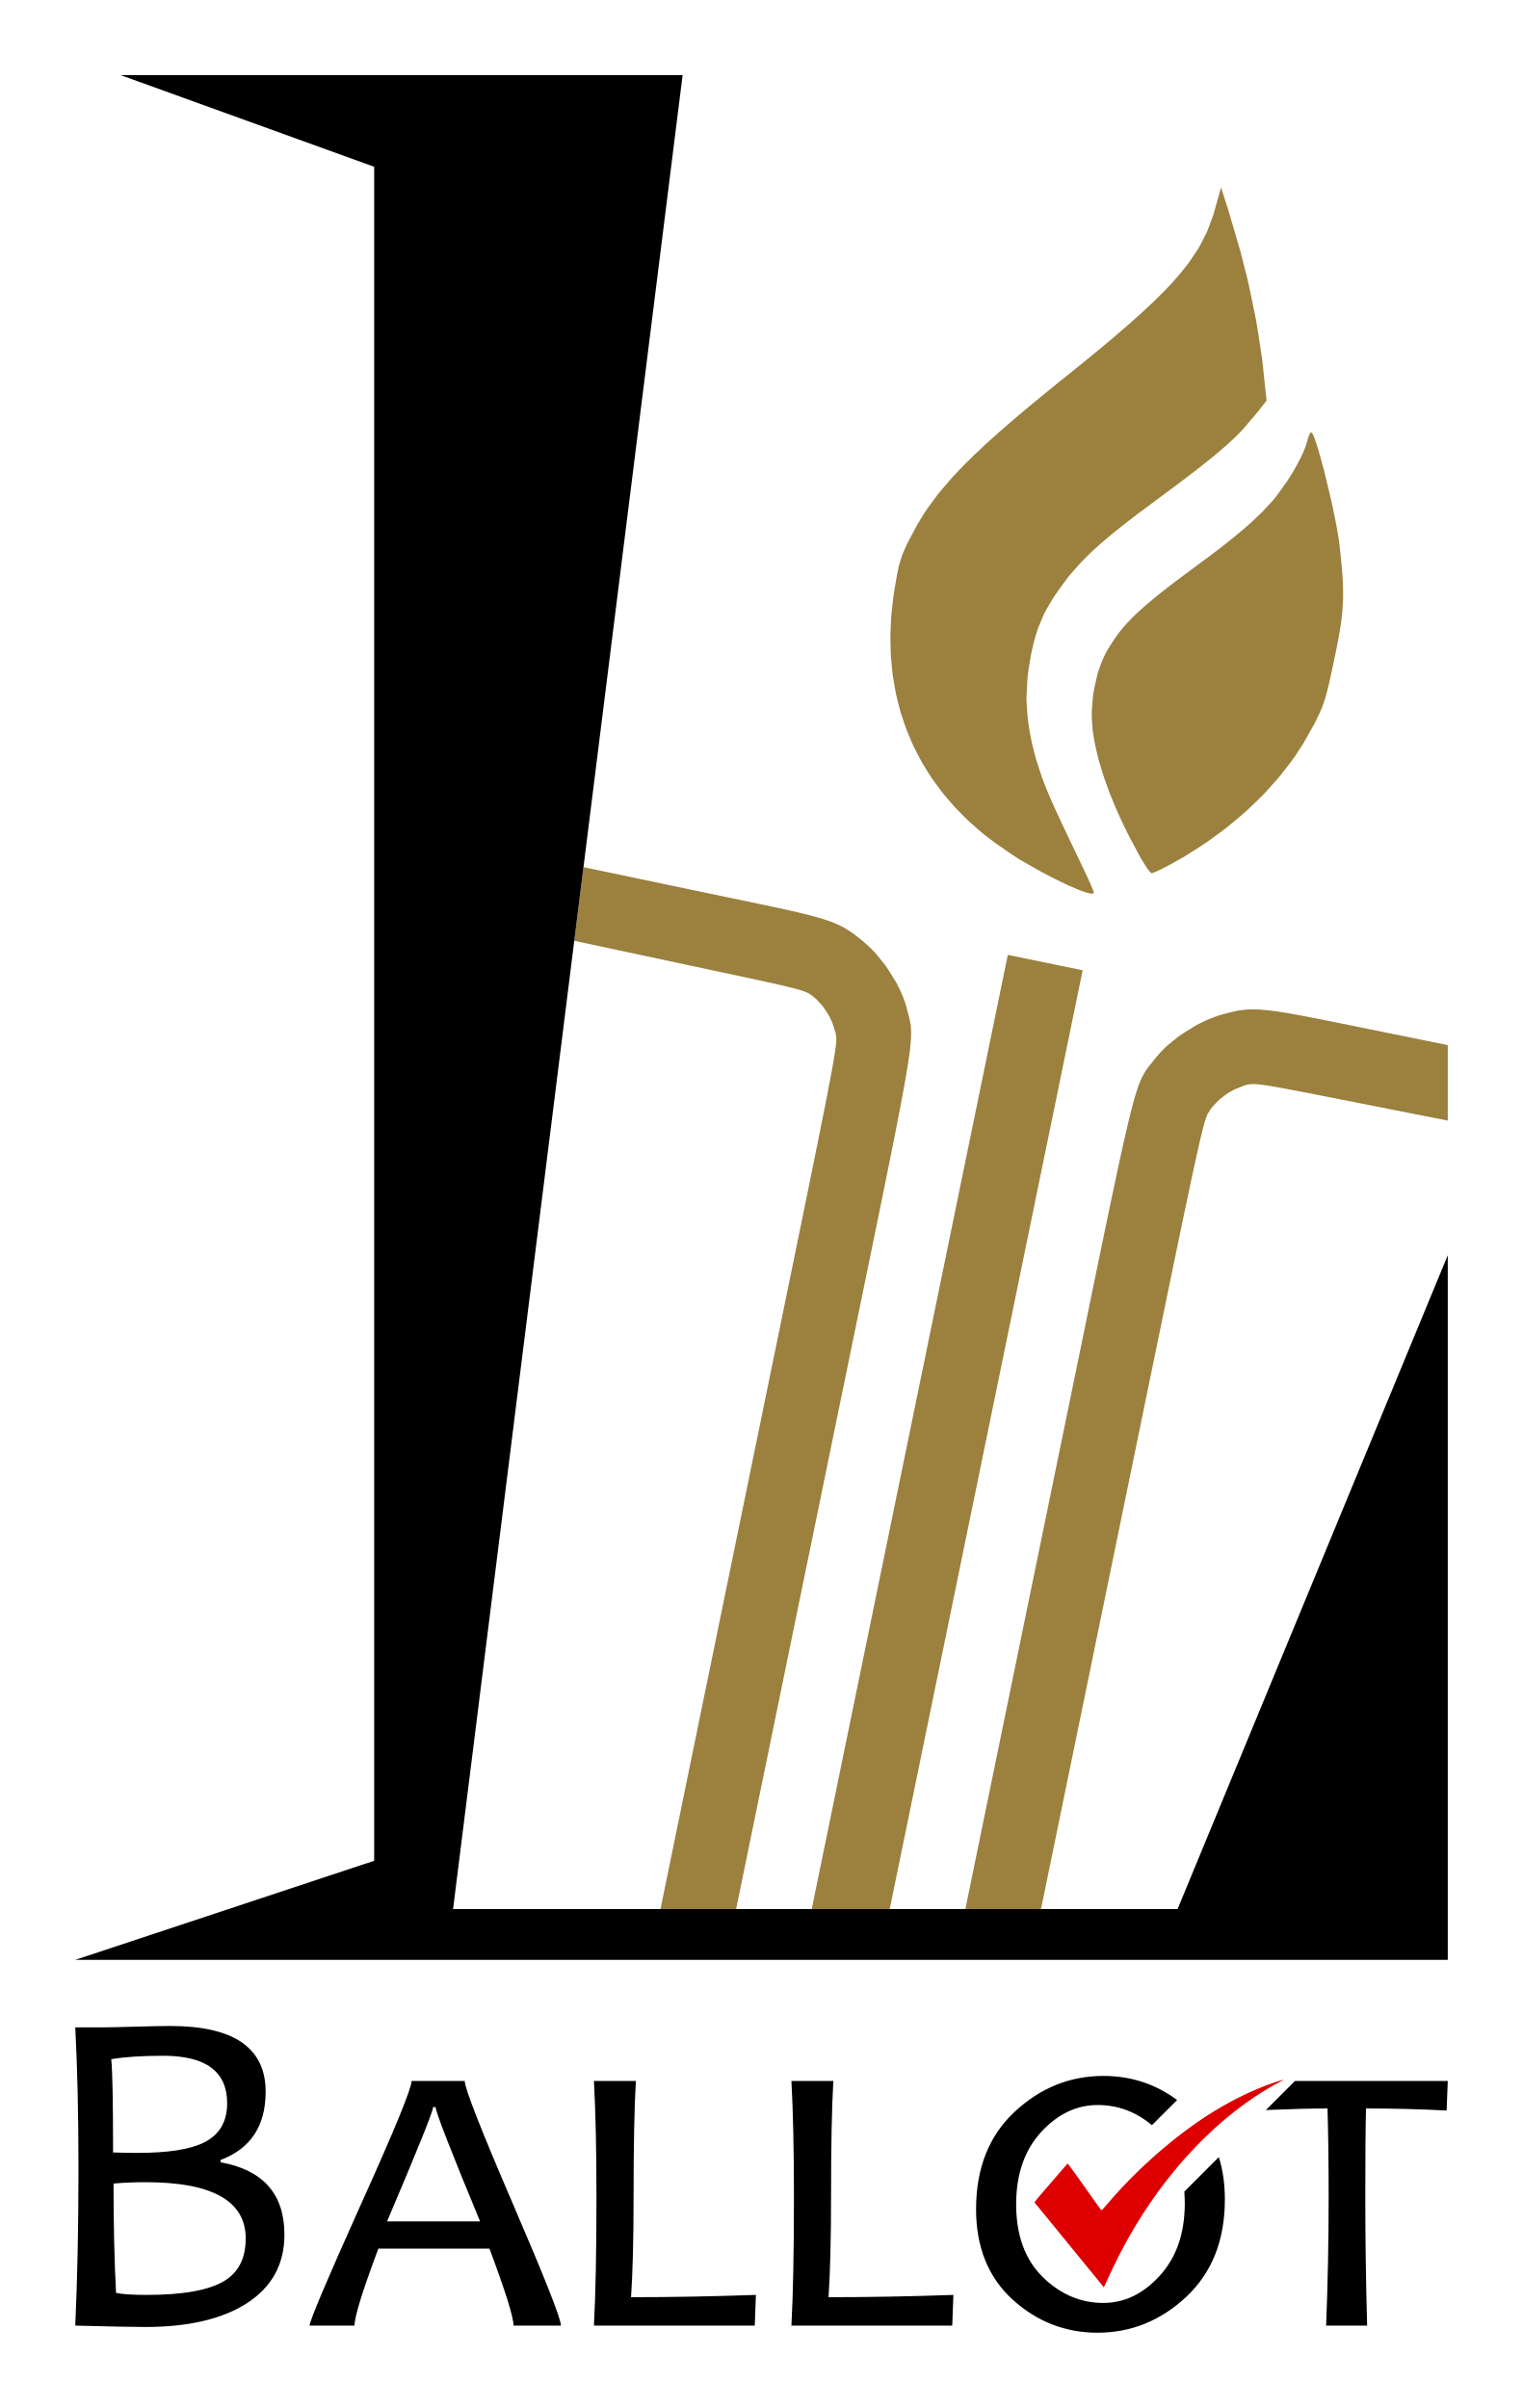
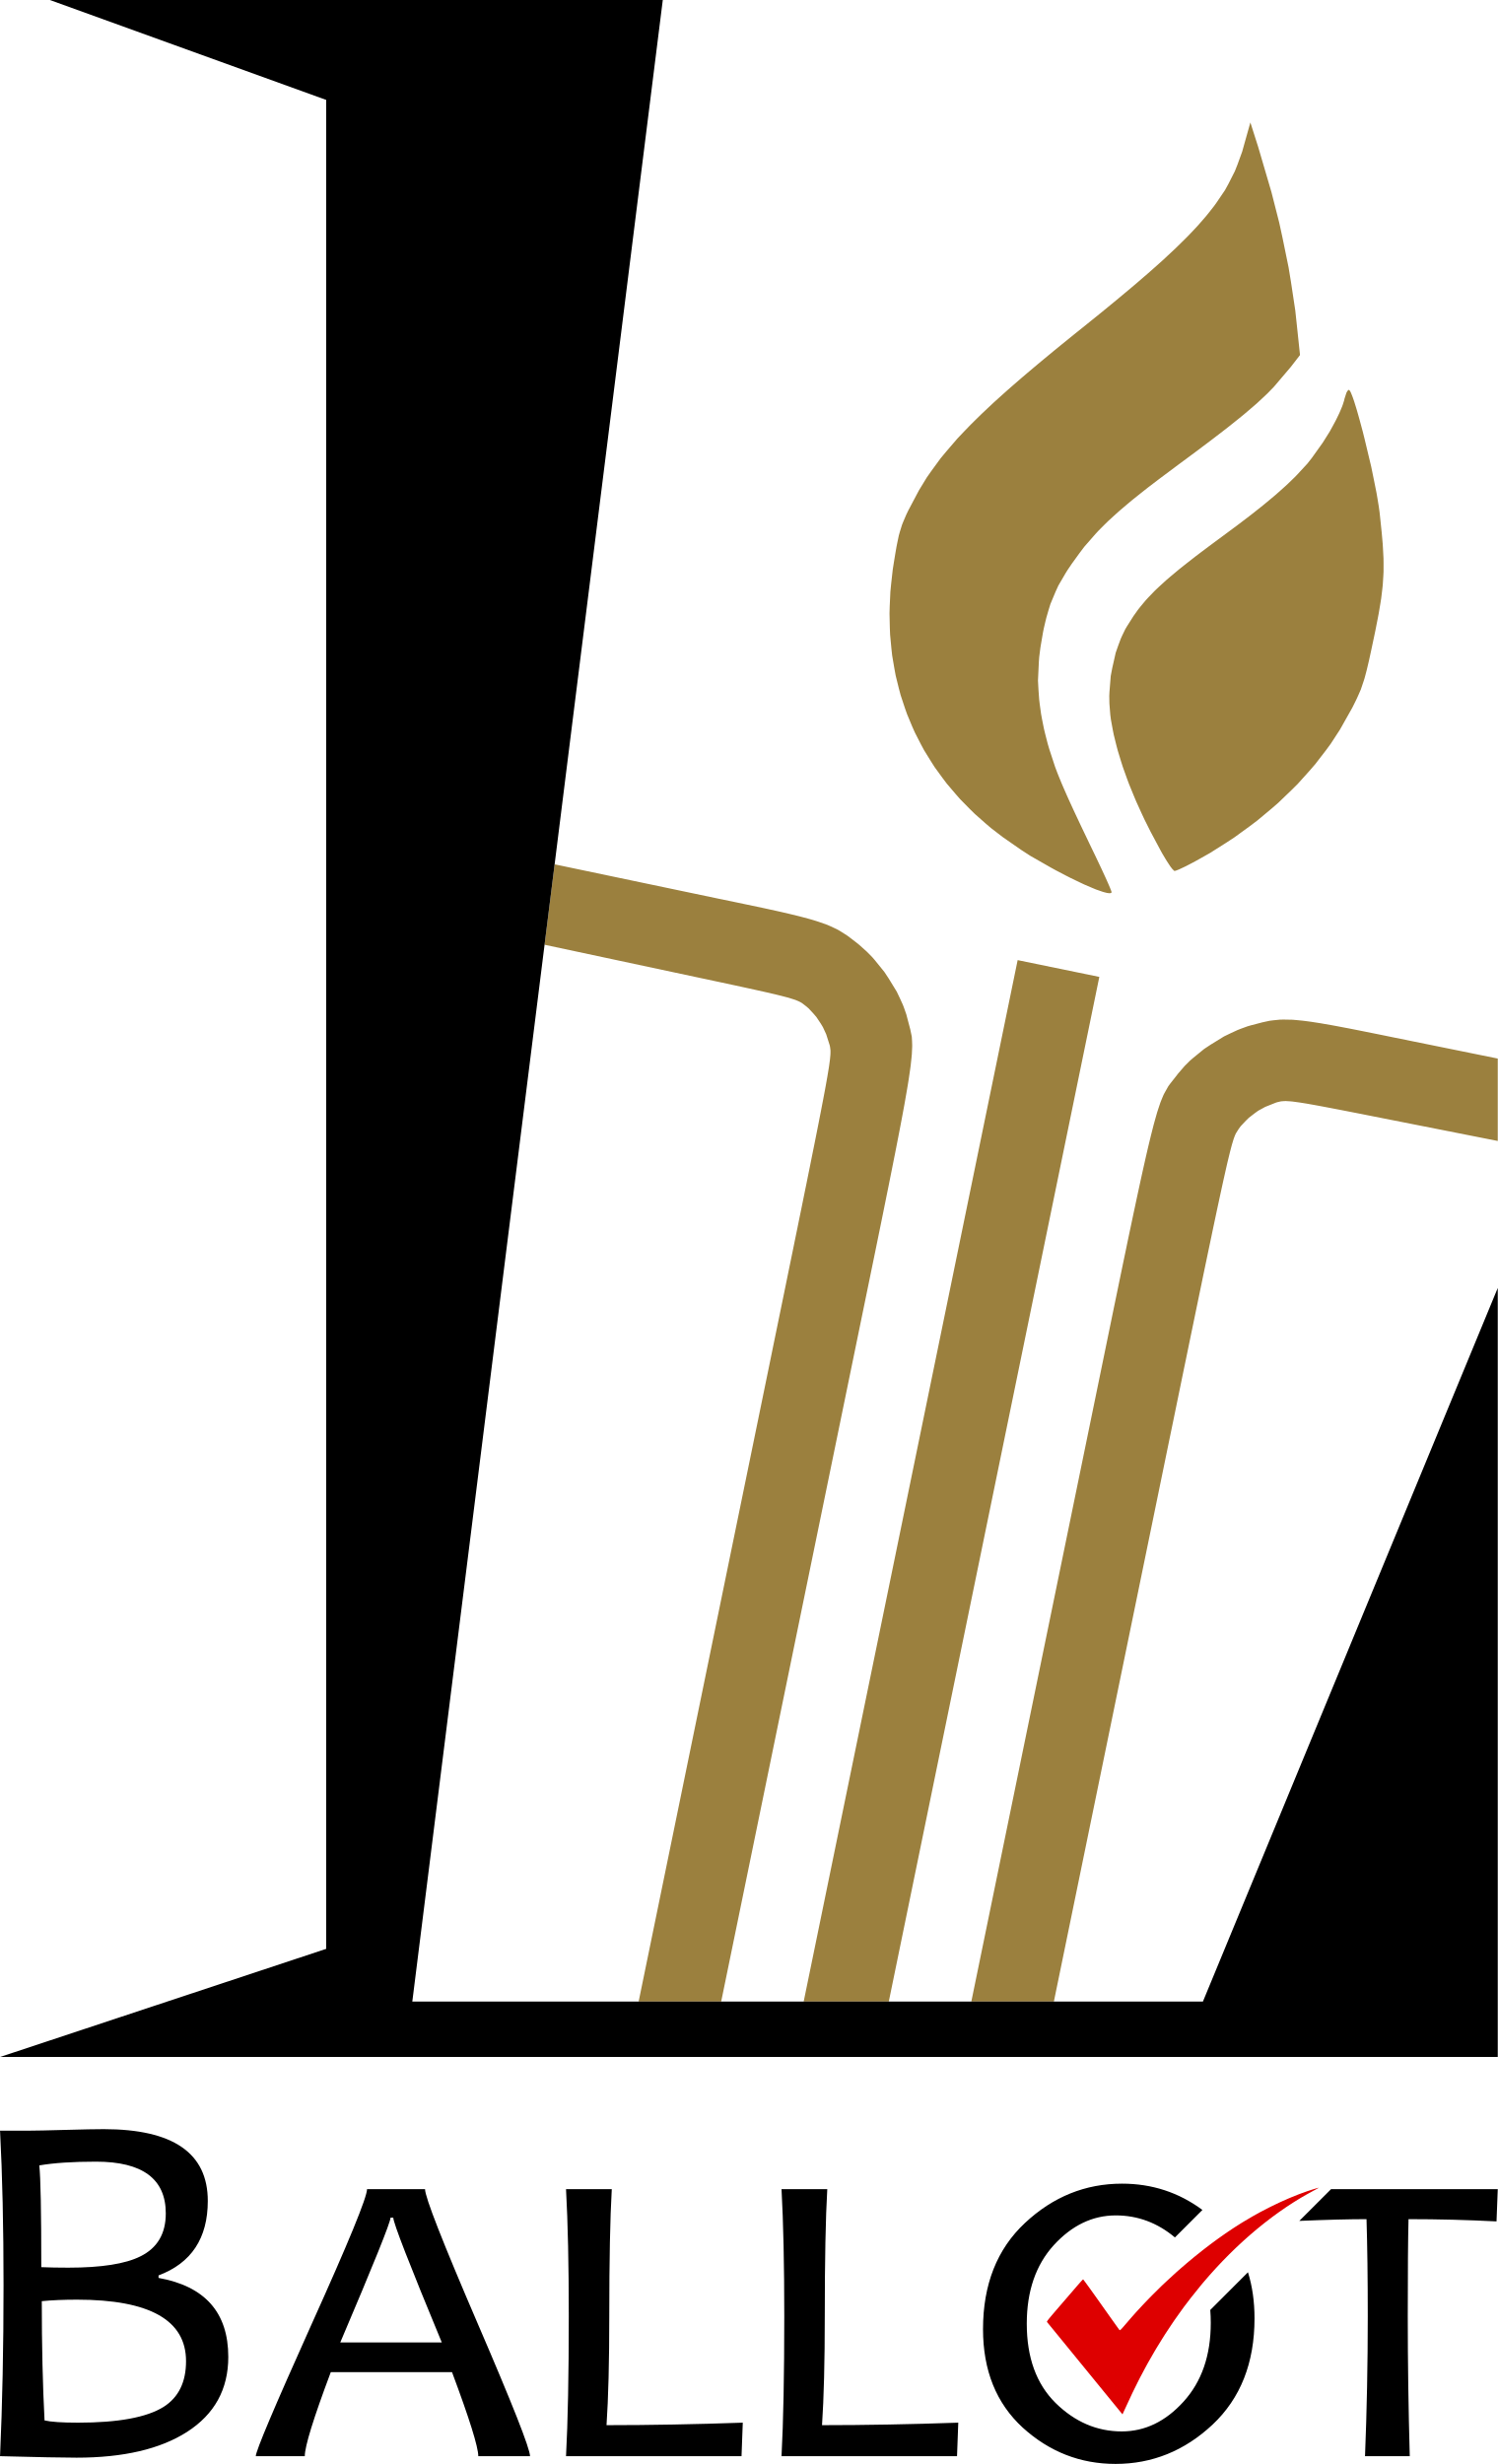
- <svg xmlns="http://www.w3.org/2000/svg" width="100%" height="100%" viewBox="4556 1010 5061 8003" version="1.1" xml:space="preserve" style="fill-rule:evenodd;clip-rule:evenodd;stroke-linejoin:round;stroke-miterlimit:2;">
+ <svg xmlns="http://www.w3.org/2000/svg" width="100%" height="100%" viewBox="4806 1260 4561 7503" version="1.1" xml:space="preserve" style="fill-rule:evenodd;clip-rule:evenodd;stroke-linejoin:round;stroke-miterlimit:2;">
  <g id="Logo">
    <g id="Ballot">
      <path id="Ballot1" d="M8606.38,8179.15c13.314,42.517 19.97,89.359 19.97,140.529c0,135.512 -42.633,243.364 -127.899,323.554c-85.266,79.684 -183.728,119.525 -295.386,119.525c-107.09,0 -201.238,-36.796 -282.444,-110.389c-80.698,-74.1 -121.047,-174.085 -121.047,-299.954c-0,-136.02 42.633,-243.871 127.899,-323.554c85.266,-79.683 183.728,-119.525 295.386,-119.525c91.173,0 172.781,26.671 244.824,80.013l-83.732,83.732c-53.316,-44.706 -113.358,-67.059 -180.125,-67.059c-70.547,-0 -133.482,30.198 -188.803,90.595c-54.814,60.397 -82.221,140.08 -82.221,239.049c-0,103.03 29.183,183.475 87.55,241.334c58.874,57.859 126.123,86.789 201.746,86.789c70.547,-0 133.228,-30.199 188.042,-90.596c55.321,-60.904 82.982,-140.841 82.982,-239.81c-0,-13.55 -0.504,-26.703 -1.512,-39.462l114.77,-114.771Zm253.066,-253.065l507.653,-0l-3.806,98.208c-88.819,-4.568 -178.146,-6.852 -267.979,-6.852c-1.523,59.89 -2.284,158.352 -2.284,295.386c-0,139.065 2.03,281.175 6.09,426.331l-136.273,-0c5.583,-139.573 8.374,-281.683 8.374,-426.331c-0,-115.21 -1.269,-213.672 -3.807,-295.386c-51.919,0 -120.116,1.756 -204.591,5.267l96.623,-96.623Zm-3358.25,510.835c-0,98.462 -41.872,174.592 -125.615,228.391c-81.714,52.276 -193.879,78.415 -336.497,78.415c-39.588,-0 -117.241,-1.523 -232.959,-4.568c7.106,-157.336 10.658,-330.914 10.658,-520.732c0,-178.653 -3.552,-335.482 -10.658,-470.486l91.357,-0c17.763,-0 53.545,-0.762 107.344,-2.284c53.798,-1.523 92.879,-2.284 117.24,-2.284c211.135,-0 316.703,72.831 316.703,218.494c0,113.688 -49.992,189.311 -149.977,226.869l0,7.613c141.603,25.377 212.404,105.567 212.404,240.572Zm-190.326,-436.989c-0,-105.06 -70.801,-157.59 -212.404,-157.59c-71.055,0 -128.66,3.807 -172.816,11.42c4.06,36.542 6.09,139.826 6.09,309.851c24.87,1.015 52.277,1.522 82.221,1.522c100.492,0 173.578,-11.419 219.256,-34.258c51.769,-25.377 77.653,-69.025 77.653,-130.945Zm61.666,449.931c-0,-124.854 -110.643,-187.281 -331.929,-187.281c-40.603,0 -76.384,1.523 -107.344,4.568c-0,135.512 2.791,256.56 8.374,363.142c19.287,4.568 53.292,6.852 102.015,6.852c122.316,-0 209.105,-15.987 260.366,-47.962c45.678,-28.93 68.518,-75.369 68.518,-139.319Zm1047.55,289.296l-157.59,-0c0,-27.915 -26.645,-113.181 -79.937,-255.798l-369.232,-0c-52.784,140.587 -79.176,225.853 -79.176,255.798l-149.216,-0c0,-15.734 56.337,-148.962 169.01,-399.685c113.181,-250.723 169.771,-388.519 169.771,-413.388l176.622,-0c0,24.362 53.292,160.381 159.874,408.059c106.583,247.17 159.874,382.175 159.874,405.014Zm-268.74,-346.394c-98.462,-237.527 -147.693,-364.157 -147.693,-379.891l-8.375,0c0,13.704 -51.007,140.334 -153.022,379.891l309.09,0Zm916.61,244.379l-3.806,102.015l-534.436,-0c5.583,-104.553 8.374,-246.663 8.374,-426.331c0,-156.321 -2.791,-285.235 -8.374,-386.742l139.319,-0c-5.076,86.788 -7.613,215.703 -7.613,386.742c-0,138.558 -2.792,249.201 -8.375,331.929c131.452,0 269.756,-2.538 414.911,-7.613Zm656.245,-0l-3.807,102.015l-534.436,-0c5.583,-104.553 8.375,-246.663 8.375,-426.331c-0,-156.321 -2.792,-285.235 -8.375,-386.742l139.319,-0c-5.075,86.788 -7.613,215.703 -7.613,386.742c0,138.558 -2.791,249.201 -8.374,331.929c131.452,0 269.755,-2.538 414.911,-7.613Z" />
      <path id="Check" d="M8821.73,7921.74l-0.241,0.241l-0.301,0.196l-0.709,0.467l-0.528,0.332l-1.131,0.679l-0.724,0.422l-3.242,1.855l-2.097,1.161l-4.494,2.458l-2.594,1.373l-22.591,12.472l-15.05,8.731l-7.51,4.57l-15.006,9.274l-7.48,4.841l-14.945,9.818l-7.45,5.112l-14.869,10.331l-7.405,5.353l-14.794,10.843l-7.36,5.61l-14.673,11.341l-7.299,5.852l-14.568,11.808l-7.239,6.092l-14.432,12.291l-7.164,6.304l-14.266,12.743l-7.088,6.545l-14.116,13.181l-6.982,6.756l-13.935,13.618l-6.892,6.967l-13.738,14.025l-6.786,7.164l-13.528,14.432l-6.681,7.359l-13.301,14.825l-6.545,7.555l-13.06,15.202l-6.424,7.736l-31.037,38.667l-20.147,26.452l-9.788,13.557l-19.409,27.312l-9.41,13.964l-18.64,28.126l-9.018,14.357l-17.826,28.91l-8.611,14.719l-16.996,29.633l-8.189,15.066l-16.136,30.312l-7.752,15.383l-15.261,30.945l-7.284,15.684l-4.781,10.301l-2.217,4.795l-2.187,4.705l-1.025,2.217l-2.006,4.313l-0.905,1.976l-1.764,3.785l-0.769,1.674l-1.463,3.152l-0.588,1.297l-1.116,2.398l-0.407,0.875l-0.694,1.523l-0.181,0.392l-2.594,5.7l-45.348,-55.467l-4.976,-6.077l-3.605,-4.419l-1.93,-2.353l-3.936,-4.825l-2.081,-2.549l-4.253,-5.203l-2.217,-2.714l-9.154,-11.19l-4.871,-5.972l-9.923,-12.155l-5.158,-6.304l-21.007,-25.713l-10.466,-12.818l-10.421,-12.744l-5.037,-6.183l-9.953,-12.185l-4.706,-5.761l-13.768,-16.86l-8.777,-10.753l-4.148,-5.067l-8.068,-9.893l-3.71,-4.524l-3.649,-4.464l-1.734,-2.126l-3.394,-4.148l-1.583,-1.945l-3.122,-3.816l-1.448,-1.764l-2.805,-3.438l-1.281,-1.569l-2.489,-3.031l-1.101,-1.357l-2.141,-2.609l-0.92,-1.131l-1.765,-2.142l-0.723,-0.89l-1.358,-1.658l-0.527,-0.634l-0.935,-1.131l-0.302,-0.362l-0.483,-0.588l-0.06,-0.075l-0.603,-0.92l-0.076,-0.784l0.272,-0.649l0.332,-0.709l0.271,-0.467l0.618,-0.981l0.423,-0.618l0.95,-1.327l0.618,-0.814l1.342,-1.719l0.83,-1.041l1.794,-2.217l1.071,-1.297l2.277,-2.745l1.342,-1.613l2.836,-3.348l1.628,-1.93l3.439,-4.027l1.96,-2.307l4.087,-4.766l2.323,-2.699l4.795,-5.58l2.685,-3.122l5.579,-6.47l3.092,-3.574l6.379,-7.42l3.529,-4.071l9.818,-11.401l7.027,-8.144l3.469,-4.011l6.831,-7.933l3.047,-3.544l2.986,-3.468l1.342,-1.554l2.594,-3.016l1.116,-1.297l6.409,-7.314l3.831,-4.298l1.583,-1.704l1.508,-1.629l0.649,-0.679l1.221,-1.266l0.483,-0.468l0.874,-0.859l0.302,-0.242l0.483,-0.392l0.09,0l0.392,0.392l0.543,0.649l0.392,0.512l0.89,1.147l0.558,0.739l1.206,1.598l0.724,0.965l1.523,2.051l0.86,1.177l1.795,2.458l1.01,1.372l2.066,2.835l1.131,1.554l2.323,3.197l1.251,1.719l5.218,7.239l2.911,4.056l6.002,8.37l3.257,4.555l6.651,9.335l3.514,4.946l7.133,10.059l3.71,5.233l10.858,15.337l6.937,9.788l3.273,4.599l6.379,8.988l2.926,4.132l5.685,7.978l2.534,3.544l2.458,3.454l1.146,1.598l2.232,3.122l1.025,1.433l1.976,2.759l0.875,1.222l1.704,2.368l0.739,1.025l1.402,1.945l0.588,0.8l1.086,1.508l0.422,0.573l0.755,1.025l0.241,0.317l0.407,0.528l0.06,0.075l0.664,0.347l0.558,-0.03l0.362,-0.151l0.784,-0.422l0.498,-0.377l1.07,-0.875l0.649,-0.618l1.402,-1.372l0.845,-0.89l1.779,-1.915l1.056,-1.192l2.232,-2.533l1.312,-1.508l2.73,-3.198l1.583,-1.855l19.65,-22.756l13.422,-15.066l6.862,-7.48l13.829,-14.915l7.043,-7.39l14.191,-14.733l7.208,-7.284l29.167,-28.895l14.99,-14.04l30.207,-27.779l15.382,-13.392l15.443,-13.301l7.766,-6.5l15.564,-12.924l7.827,-6.304l15.684,-12.502l7.857,-6.092l15.744,-12.065l7.872,-5.851l15.775,-11.582l7.887,-5.595l15.759,-11.07l7.857,-5.338l15.714,-10.527l7.827,-5.052l15.639,-9.953l7.782,-4.75l28.759,-16.951l19.59,-10.934l9.923,-5.233l19.906,-10.315l9.969,-4.901l19.937,-9.592l9.893,-4.479l19.71,-8.731l9.682,-4.012l19.213,-7.766l9.32,-3.484l18.443,-6.681l8.853,-2.88l8.777,-2.82l4.283,-1.282l8.475,-2.489l4.117,-1.116l0.226,0.031Z" style="fill:#de0000;fill-rule:nonzero;" />
    </g>
    <g id="Legacy">
      <path id="Torch" d="M6494.98,3891.89l492.484,103.261l58.543,12.107l35.691,7.491l16.188,3.405l31.471,6.623l14.213,3.078l27.581,6.06l12.464,2.797l24.068,5.573l10.851,2.623l21.022,5.105l9.388,2.479l18.247,4.849l8.242,2.321l15.758,4.731l7.14,2.331l26.598,9.314l11.095,4.872l21.042,9.979l9.387,5.542l18.347,11.624l9.139,6.748l18.53,14.175l10.383,8.339l23.533,21.173l15.595,15.85l7.559,8.701l29.503,36.46l13.129,19.82l24.7,40.343l9.596,20.194l9.144,20.102l3.661,9.706l6.778,19.38l2.367,9.126l9.631,36.461l4.592,21.994l0.819,13.6l0.453,14.231l-0.316,8.418l-0.849,17.891l-1.037,10.783l-2.445,22.983l-1.898,13.827l-4.289,29.281l-2.823,17.564l-3.067,17.985l-1.712,9.859l-3.532,20.246l-1.928,10.914l-4.163,22.552l-2.282,12.255l-4.749,25.023l-2.546,13.537l-5.382,27.72l-2.9,14.878l-5.97,30.584l-3.3,16.445l-6.665,33.584l-3.611,17.952l-7.33,36.824l-4.042,19.67l-8.088,40.125l-4.322,21.419l-8.891,43.651l-4.785,23.287l-9.65,47.344l-91.519,445.402l-377.625,1838.39l-251.347,-0l377.869,-1840.35l19.125,-93.074l12.081,-59.177l38.28,-186.299l9.851,-48.324l13.937,-67.828l4.291,-21.268l8.579,-41.752l3.967,-19.685l7.944,-38.662l3.656,-18.178l7.25,-35.663l3.438,-16.731l6.585,-32.814l3.159,-15.374l6.028,-30.102l2.821,-14.108l5.561,-27.448l2.557,-12.828l4.991,-25.051l2.309,-11.622l4.51,-22.716l2.002,-10.506l4.046,-20.455l1.785,-9.451l3.537,-18.36l1.659,-8.456l6.007,-31.912l2.424,-13.326l4.417,-24.935l1.714,-10.251l3.117,-18.996l1.081,-7.554l1.885,-14.144l0.588,-5.534l0.913,-10.181l0.187,-3.967l0.084,-7.288l-0.121,-2.852l-1.245,-9.996l-1.017,-4.607l-10.687,-33.615l-10.056,-21.781l-6.208,-10.308l-13.324,-20.018l-7.707,-9.124l-16.054,-17.437l-8.908,-7.486l-9.558,-7.384l-6.948,-4.412l-4.5,-2.181l-9.967,-4.248l-6.914,-2.284l-15.2,-4.773l-10.367,-2.68l-10.879,-2.864l-6.284,-1.527l-13.156,-3.253l-7.505,-1.699l-15.659,-3.689l-8.862,-1.978l-18.477,-4.11l-10.445,-2.304l-21.567,-4.746l-12.028,-2.628l-25.034,-5.458l-13.851,-2.925l-28.652,-6.201l-15.811,-3.328l-32.571,-7.006l-17.921,-3.761l-473.272,-101.023l30.651,-244.91Zm758.441,3462.96l651.616,-3171.24l248.702,51.102l-641.116,3120.14l-259.202,-0Zm510.549,-0l433.168,-2108.11l10.203,-49.273l4.769,-23.212l9.413,-45.429l4.398,-21.404l8.745,-41.796l4.027,-19.594l8.048,-38.405l3.836,-17.906l7.367,-35.088l3.511,-16.323l6.808,-31.984l3.201,-14.816l6.279,-29.028l2.923,-13.459l5.766,-26.15l2.719,-12.087l5.314,-23.571l2.472,-10.881l4.894,-21.145l2.3,-9.66l4.58,-18.852l2.082,-8.605l8.229,-32.398l3.707,-13.455l7.133,-25.162l3.374,-10.303l6.378,-19.19l3.12,-7.92l6.067,-14.62l3.066,-6.125l12.108,-21.468l6.748,-9.139l14.324,-18.107l8.873,-11.451l19.781,-22.877l15.123,-15.115l8.444,-7.455l35.673,-29.115l19.821,-13.129l40.646,-25.031l20.755,-10.03l20.737,-9.563l10.161,-3.961l20.288,-7.377l9.763,-2.785l35.447,-9.29l21.618,-4.669l10.886,-1.377l21.891,-2.178l12.192,-0.087l25.272,0.48l14.961,1.346l15.398,1.515l8.43,1.025l17.506,2.34l9.664,1.515l19.871,3.062l11.065,1.959l22.749,3.968l12.572,2.269l25.928,4.935l14.365,2.716l29.514,5.828l16.294,3.27l33.568,6.74l18.404,3.703l37.833,7.774l20.741,4.183l295.819,60.05l0,250.903l-345.683,-68.28l-50.646,-10.014l-30.72,-6.077l-13.898,-2.698l-26.876,-5.287l-12.165,-2.343l-23.349,-4.483l-10.431,-1.987l-20.185,-3.833l-8.923,-1.676l-17.186,-3.139l-7.582,-1.322l-14.548,-2.597l-6.392,-0.999l-12.167,-1.95l-5.337,-0.783l-19.255,-2.621l-7.179,-0.611l-13.033,-0.793l-5.056,0.14l-9.178,0.706l-3.942,0.839l-7.675,1.801l-4.02,1.216l-32.767,13.061l-21.065,11.538l-9.754,6.95l-19.044,14.702l-8.554,8.375l-16.267,17.236l-6.809,9.44l-7.837,12.528l-2.564,5.6l-1.468,3.704l-2.925,8.118l-1.643,5.318l-3.486,11.615l-2.001,7.444l-4.158,16.032l-2.452,10.022l-5.214,21.55l-3.026,13.202l-6.32,28.078l-3.77,16.819l-3.788,17.288l-2.011,9.405l-4.206,19.322l-2.227,10.46l-4.655,21.508l-2.46,11.59l-5.045,23.784l-2.708,12.797l-5.539,26.195l-2.881,14.018l-6.066,28.758l-3.234,15.359l-6.533,31.411l-3.513,16.716l-7.106,34.199l-3.732,18.163l-7.71,37.139l-4.042,19.67l-8.329,40.154l-4.367,21.252l-8.979,43.319l-14.278,69.486l-5.124,24.553l-32.504,158.189l-11.844,57.261l-25.288,123.07l-327.051,1590.97l-251.36,-0Zm873.601,-5647.22l40.513,138.083l23.476,92.167l9.901,45.47l18.551,90.527l7.267,44.143l13.182,87.224l4.458,41.76l9.961,94.103l-28.121,36.322l-51.273,60.313l-19.131,19.712l-10.737,10.204l-22.229,20.646l-12.702,10.978l-26.571,22.66l-15.184,12.353l-31.957,25.559l-18.409,14.283l-18.831,14.432l-10.075,7.748l-20.649,15.629l-11.043,8.256l-22.572,16.963l-12.134,8.974l-24.646,18.264l-13.239,9.769l-59.201,44.231l-35.299,26.914l-15.759,12.472l-30.335,24.164l-13.565,11.351l-26.069,22.134l-11.734,10.471l-22.531,20.583l-10.223,9.996l-19.689,19.754l-9,9.775l-34.186,39.082l-15.469,20.621l-22.267,30.77l-13.307,19.652l-5.874,9.475l-21.819,37.382l-8.564,18.741l-15.786,37.836l-6.234,20.397l-5.994,20.762l-2.728,10.985l-5.249,22.486l-2.387,11.998l-7.644,44.85l-3.746,29.313l-1.087,14.465l-2.701,57.49l1.554,28.753l2.081,28.862l1.719,14.57l4.041,29.264l2.683,14.846l5.998,30.059l3.676,15.365l7.985,31.096l4.714,16.049l17.568,53.644l7.113,18.899l4.156,10.357l8.685,21.186l5.098,11.887l10.795,24.682l6.309,14.021l13.396,29.222l7.804,16.685l16.459,34.957l9.552,20.028l9.791,20.392l5.208,10.967l10.732,22.313l5.792,11.951l20.221,42.642l11.742,25.427l4.698,10.391l4.399,9.937l1.804,4.219l3.398,7.924l1.236,3.161l2.219,5.64l0.654,1.783l0.875,3.008l-0.093,0.452l-1.112,1.971l-1.345,0.43l-3.338,0.571l-2.474,-0.194l-5.443,-0.647l-3.361,-0.848l-7.308,-1.894l-4.278,-1.35l-18.767,-6.527l-11.503,-4.799l-24.118,-10.297l-13.532,-6.393l-27.95,-13.441l-14.928,-7.623l-30.216,-15.791l-15.451,-8.516l-62.147,-35.47l-28.481,-18.498l-55.942,-38.907l-35.272,-27.12l-16.644,-14.18l-32.501,-28.75l-15.237,-14.913l-29.748,-30.304l-13.814,-15.72l-27.008,-31.784l-12.408,-16.452l-24.194,-33.248l-11,-17.184l-21.395,-34.637l-9.593,-17.916l-18.445,-35.994l-8.217,-18.497l-15.572,-37.367l-6.75,-19.138l-12.728,-38.59l-5.283,-19.779l-9.869,-39.887l-3.756,-20.33l-6.967,-41.019l-2.304,-20.895l-3.973,-42.21l-0.853,-21.461l-0.934,-43.236l0.583,-21.951l2.029,-44.276l2.185,-22.486l5.067,-45.301l3.621,-22.977l4.77,-28.946l2.91,-16.839l1.442,-7.402l5.666,-27.19l3.167,-11.21l6.586,-21.347l4.189,-10.45l9.059,-21.152l6.011,-12.432l32.218,-60.851l23.942,-39.302l13.668,-19.498l28.512,-38.992l16.492,-19.861l34.493,-40.197l19.953,-21.034l20.452,-21.169l11.042,-10.926l22.524,-22.078l12.086,-11.419l24.717,-23.198l13.311,-12.031l27.153,-24.347l14.568,-12.794l29.725,-25.782l15.9,-13.542l32.495,-27.412l17.338,-14.424l35.387,-29.253l18.867,-15.367l38.551,-31.273l20.487,-16.37l63.932,-51.585l39.584,-32.475l18.459,-15.294l35.858,-30.019l16.658,-14.172l32.362,-27.911l14.962,-13.184l29.047,-25.921l13.314,-12.424l25.945,-24.202l11.891,-11.617l23.07,-22.829l10.575,-10.944l20.394,-21.651l9.214,-10.439l17.913,-20.668l8.126,-10.113l15.632,-19.88l7.128,-9.846l26.247,-38.671l10.543,-19.198l19.532,-38.48l7.829,-19.756l14.606,-40.121l5.952,-21.32l18.959,-67.424m302.648,816.465l2.677,4.556l1.595,3.705l3.337,8.226l1.963,5.352l3.939,11.413l2.077,6.71l4.392,14.177l2.372,7.949l4.697,16.517l2.488,8.916l10.108,37.58l5.128,20.533l20.448,85.497l8.341,40.829l7.984,39.893l3.03,17.745l2.821,17.232l1.227,7.792l2.078,15.115l0.765,6.598l5.918,56.827l2.947,33.438l0.902,15.109l1.52,29.296l0.154,13.777l-0.036,26.934l-0.673,13.214l-1.663,26.443l-1.475,13.678l-3.33,27.671l-2.372,14.986l-5.141,30.754l-3.289,17.155l-7.008,35.633l-4.241,20.258l-9.407,44.252l-5.427,24.883l-2.485,10.565l-4.738,19.998l-2.233,8.574l-4.386,16.379l-2.271,7.231l-9.06,26.886l-5.635,12.902l-5.818,13.021l-3.311,6.939l-7.122,14.403l-4.117,8.187l-37.226,66.105l-28.02,43.098l-15.487,21.089l-32.118,41.628l-17.504,20.202l-35.941,39.979l-19.43,19.257l-39.644,38.117l-21.115,18.283l-43.133,35.987l-22.769,17.157l-46.441,33.737l-24.332,15.972l-49.476,31.306l-25.864,14.636l-20.4,11.36l-9.351,4.991l-18.112,9.396l-7.578,3.626l-13.992,6.551l-4.869,1.906l-4.339,1.622l-1.587,0.459l-2.628,0.56l-0.603,-0.124l-5.84,-5.599l-6.085,-7.848l-3.713,-5.633l-7.948,-12.158l-4.338,-7.175l-8.989,-15.121l-4.529,-8.157l-30.467,-57.001l-18.77,-37.475l-8.609,-18.499l-16.662,-36.649l-7.54,-17.965l-14.585,-35.672l-6.472,-17.432l-12.372,-34.589l-5.344,-16.807l-10.115,-33.34l-4.231,-16.107l-7.889,-31.94l-3.043,-15.392l-5.544,-30.358l-1.87,-14.601l-2.673,-34.01l-0.419,-23.571l0.576,-11.978l3.891,-48.37l4.501,-23.817l10.614,-47.068l7.583,-21.613l7.898,-21.234l4.457,-9.845l9.291,-19.219l5.161,-8.68l19.627,-30.92l13.925,-19.603l7.641,-9.662l16.05,-19.244l8.984,-9.701l18.965,-19.667l10.827,-10.264l22.819,-20.838l13.066,-11.218l27.492,-22.942l15.865,-12.606l33.136,-25.945l18.967,-14.326l19.421,-14.625l10.377,-7.686l21.222,-15.747l11.285,-8.285l51.641,-38.401l31.194,-23.752l14.211,-11.061l27.32,-21.721l12.382,-10.18l23.991,-20.048l10.824,-9.48l20.875,-18.645l9.523,-8.883l18.245,-17.694l8.36,-8.572l31.216,-33.801l13.276,-16.83l33.306,-46.647l21.136,-33.673l9.14,-16.58l8.884,-16.476l3.889,-7.841l7.505,-15.502l3.116,-7.136l5.762,-13.897l2.13,-6.16l3.743,-11.72l1.006,-4.899l5.814,-17.97l2.423,-4.529l1.185,-1.563l2.353,-2.659l1.103,-0.401" style="fill:#9b803e;fill-rule:nonzero;" />
      <path id="Legacy1" d="M6824.4,1259.74l-762.811,6095.11l2407.62,-0l897.892,-2173.01l0,2341.74l-4560.97,-0l993.244,-329.243l-0,-5630.06l-842.271,-304.55l1867.3,-0Z" />
    </g>
  </g>
</svg>
